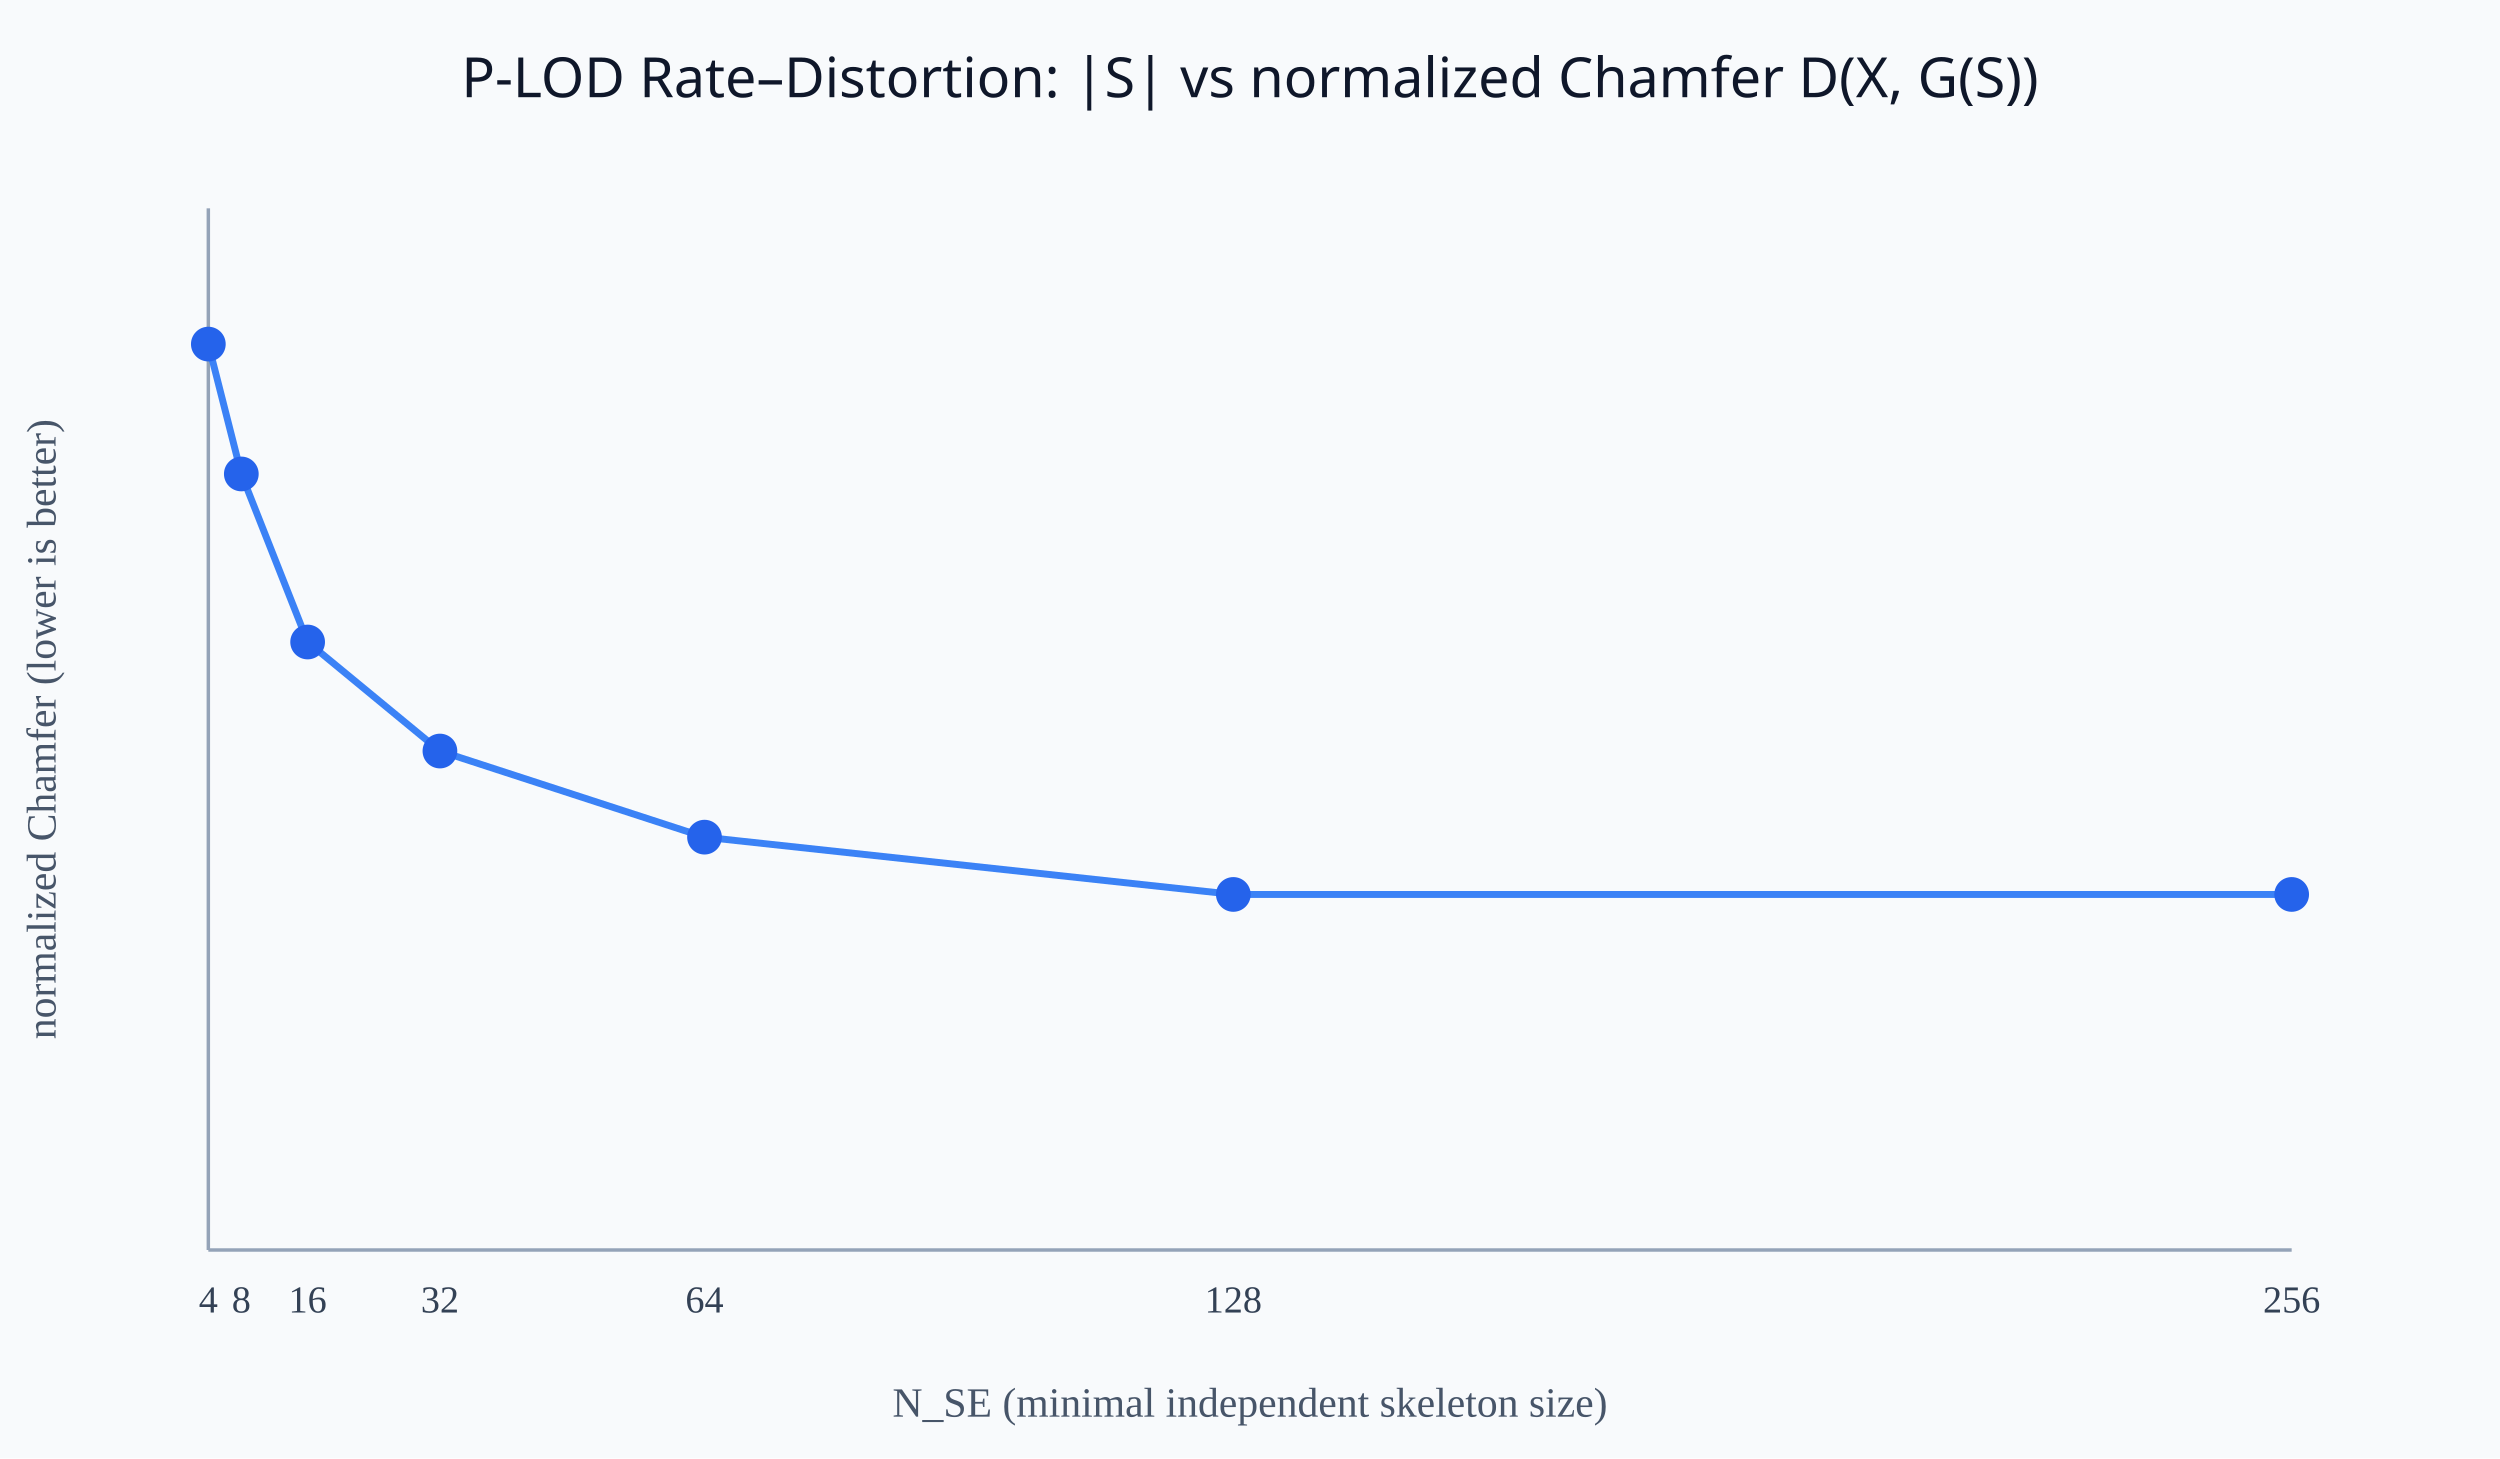
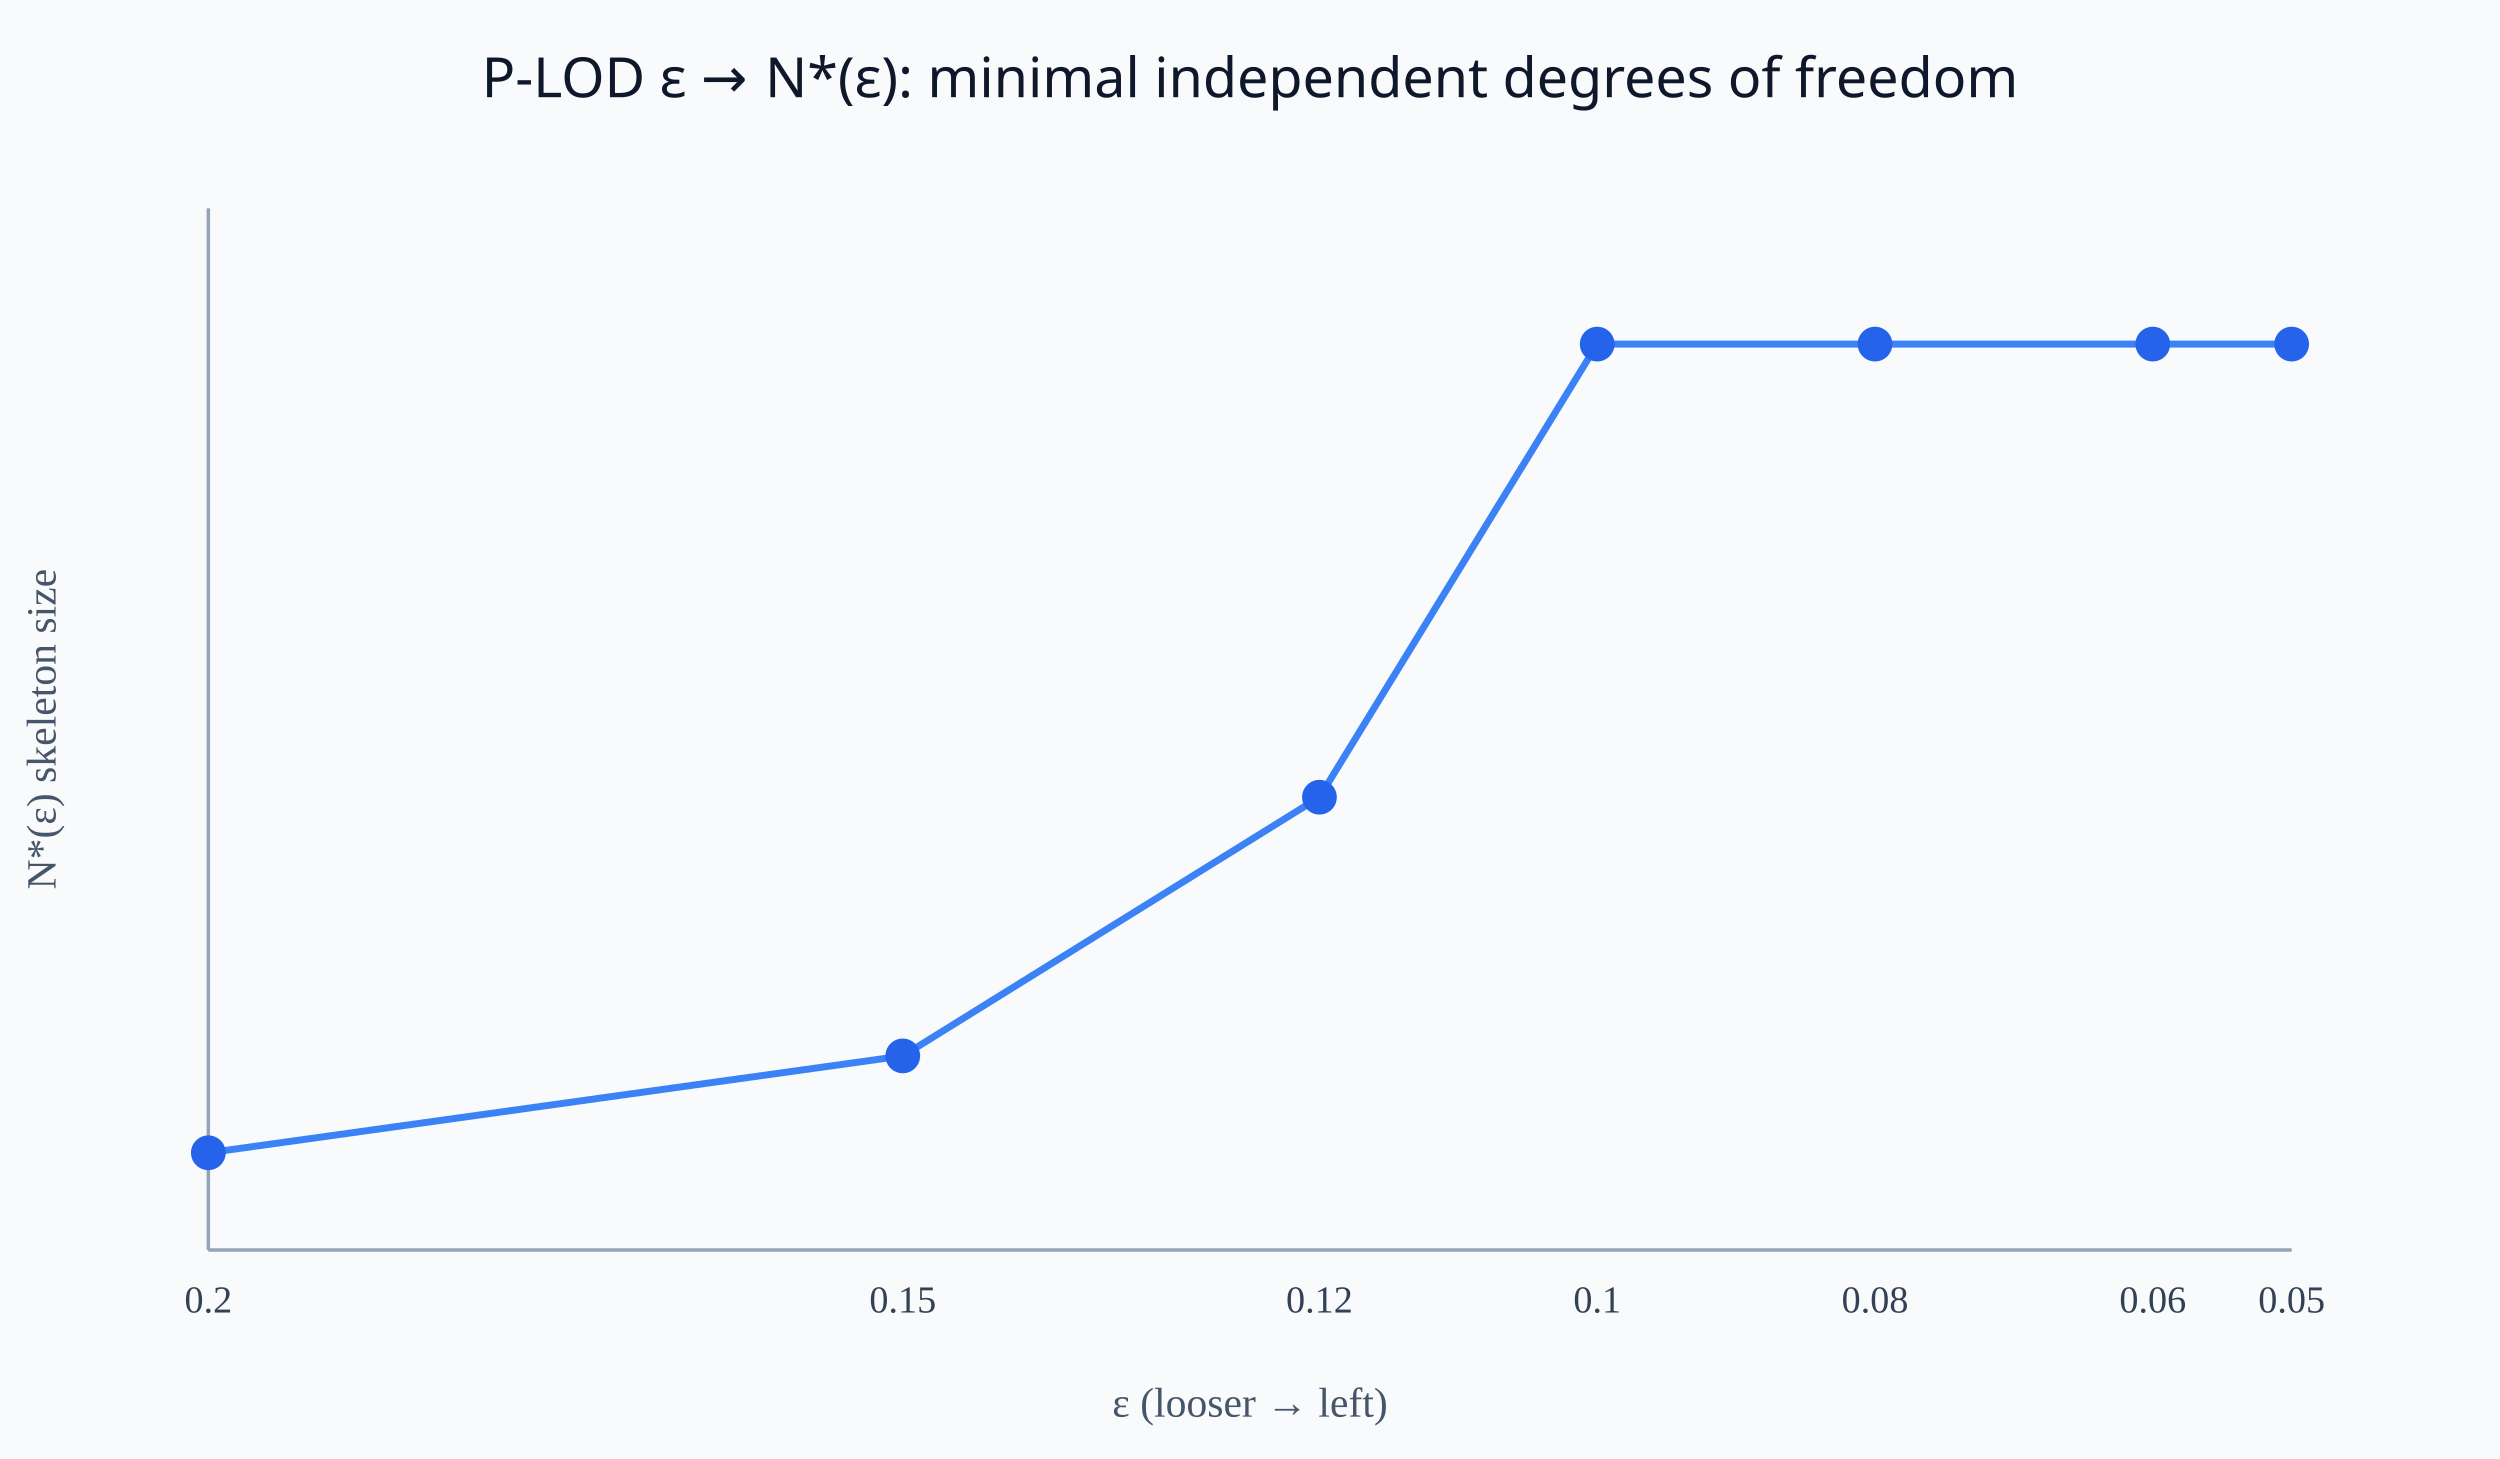
<svg xmlns="http://www.w3.org/2000/svg" width="720" height="420" viewBox="0 0 720 420">
  <rect width="100%" height="100%" fill="#f8fafc" />
  <text x="360.0" y="28" text-anchor="middle" font-size="16" font-family="sans-serif" fill="#0f172a">
-     P-LOD Rate–Distortion: |S| vs normalized Chamfer D(X, G(S))
+     P-LOD ε → N*(ε): minimal independent degrees of freedom
  </text>
  <line x1="60" y1="360" x2="660" y2="360" stroke="#94a3b8" />
  <line x1="60" y1="60" x2="60" y2="360" stroke="#94a3b8" />
-   <polyline fill="none" stroke="#3b82f6" stroke-width="2" points="60.0,99.1 69.5,136.5 88.6,184.9 126.7,216.3 202.9,241.1 355.2,257.6 660.0,257.6" />
-   <circle cx="60.0" cy="99.1" r="5" fill="#2563eb" />
-   <circle cx="69.5" cy="136.5" r="5" fill="#2563eb" />
-   <circle cx="88.6" cy="184.9" r="5" fill="#2563eb" />
-   <circle cx="126.7" cy="216.3" r="5" fill="#2563eb" />
-   <circle cx="202.9" cy="241.1" r="5" fill="#2563eb" />
-   <circle cx="355.2" cy="257.6" r="5" fill="#2563eb" />
-   <circle cx="660.0" cy="257.6" r="5" fill="#2563eb" />
-   <text x="60.0" y="378" text-anchor="middle" font-size="11" fill="#334155">4</text>
-   <text x="69.5" y="378" text-anchor="middle" font-size="11" fill="#334155">8</text>
-   <text x="88.6" y="378" text-anchor="middle" font-size="11" fill="#334155">16</text>
-   <text x="126.7" y="378" text-anchor="middle" font-size="11" fill="#334155">32</text>
-   <text x="202.9" y="378" text-anchor="middle" font-size="11" fill="#334155">64</text>
-   <text x="355.2" y="378" text-anchor="middle" font-size="11" fill="#334155">128</text>
-   <text x="660.0" y="378" text-anchor="middle" font-size="11" fill="#334155">256</text>
-   <text x="360.0" y="408" text-anchor="middle" font-size="12" fill="#475569">N_SE (minimal independent skeleton size)</text>
-   <text x="16" y="210.0" text-anchor="middle" font-size="12" fill="#475569" transform="rotate(-90 16 210.0)">normalized Chamfer (lower is better)</text>
+   <polyline fill="none" stroke="#3b82f6" stroke-width="2" points="60.0,332.0 260.0,304.1 380.0,229.6 460.0,99.1 540.0,99.1 620.0,99.1 660.0,99.1" />
+   <circle cx="60.0" cy="332.0" r="5" fill="#2563eb" />
+   <circle cx="260.0" cy="304.1" r="5" fill="#2563eb" />
+   <circle cx="380.0" cy="229.6" r="5" fill="#2563eb" />
+   <circle cx="460.0" cy="99.1" r="5" fill="#2563eb" />
+   <circle cx="540.0" cy="99.1" r="5" fill="#2563eb" />
+   <circle cx="620.0" cy="99.1" r="5" fill="#2563eb" />
+   <circle cx="660.0" cy="99.1" r="5" fill="#2563eb" />
+   <text x="60.0" y="378" text-anchor="middle" font-size="11" fill="#334155">0.2</text>
+   <text x="260.0" y="378" text-anchor="middle" font-size="11" fill="#334155">0.15</text>
+   <text x="380.0" y="378" text-anchor="middle" font-size="11" fill="#334155">0.12</text>
+   <text x="460.0" y="378" text-anchor="middle" font-size="11" fill="#334155">0.1</text>
+   <text x="540.0" y="378" text-anchor="middle" font-size="11" fill="#334155">0.08</text>
+   <text x="620.0" y="378" text-anchor="middle" font-size="11" fill="#334155">0.06</text>
+   <text x="660.0" y="378" text-anchor="middle" font-size="11" fill="#334155">0.05</text>
+   <text x="360.0" y="408" text-anchor="middle" font-size="12" fill="#475569">ε (looser → left)</text>
+   <text x="16" y="210.0" text-anchor="middle" font-size="12" fill="#475569" transform="rotate(-90 16 210.0)">N*(ε) skeleton size</text>
</svg>
